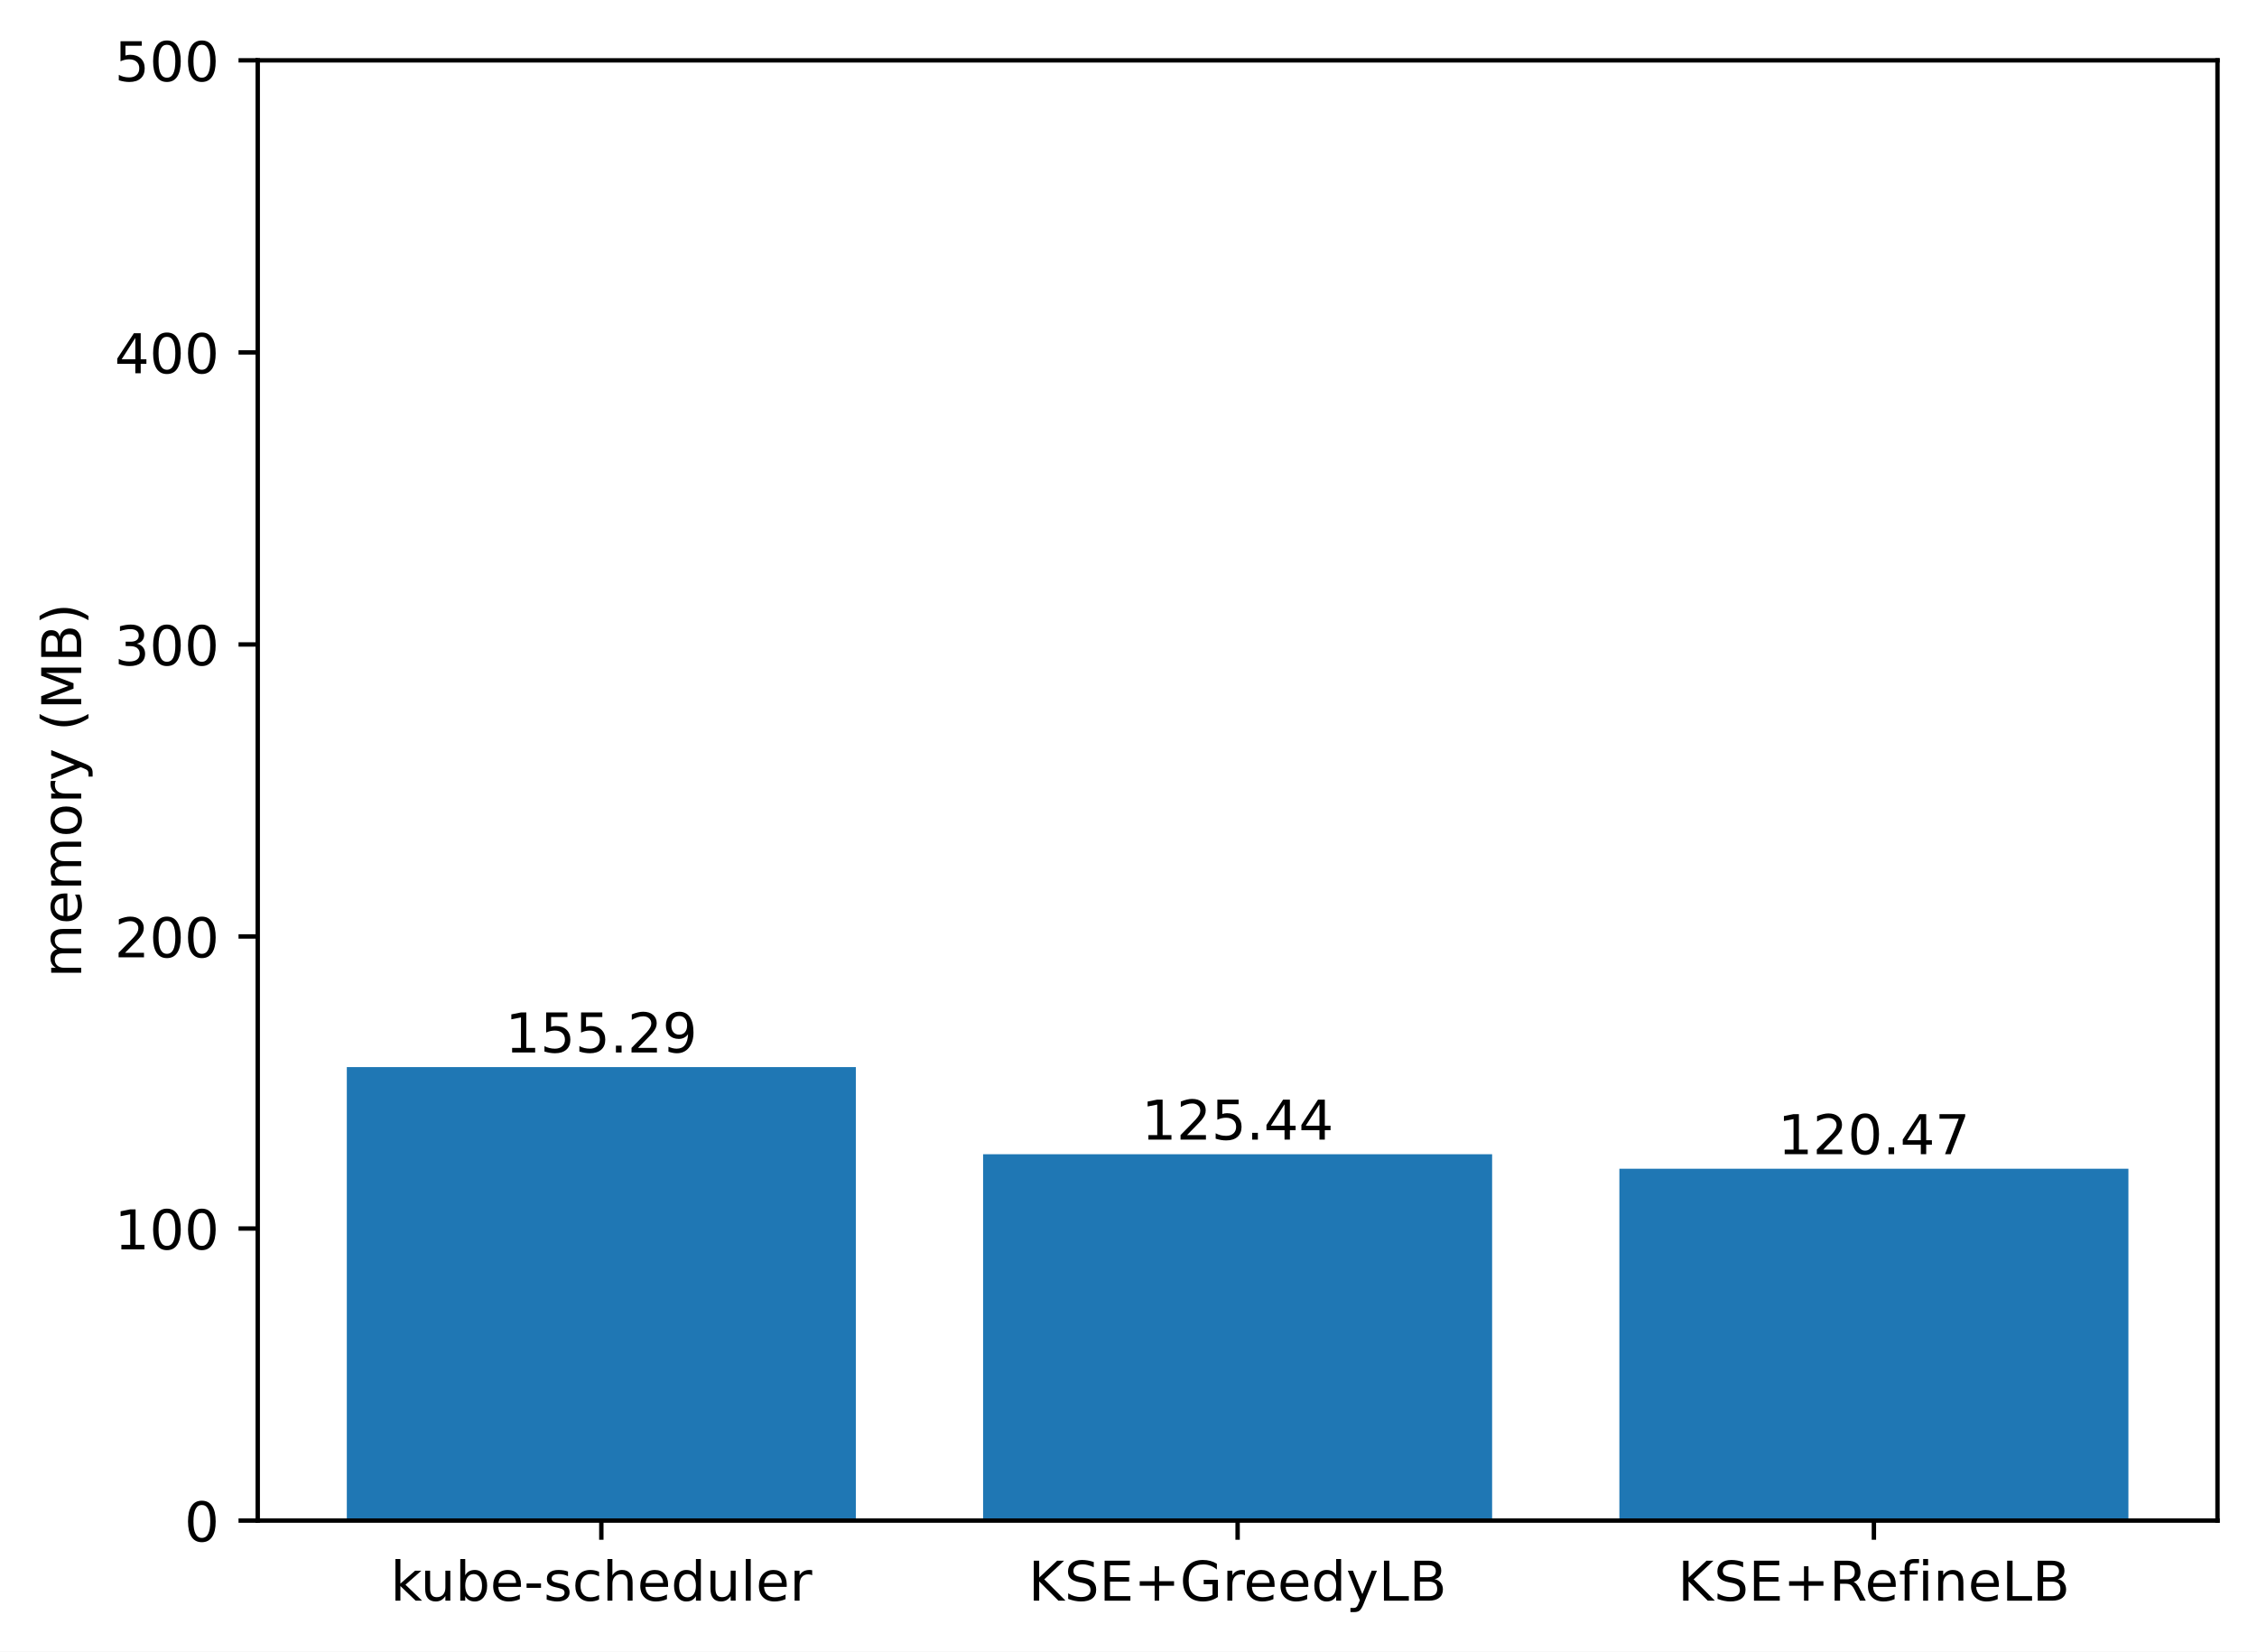
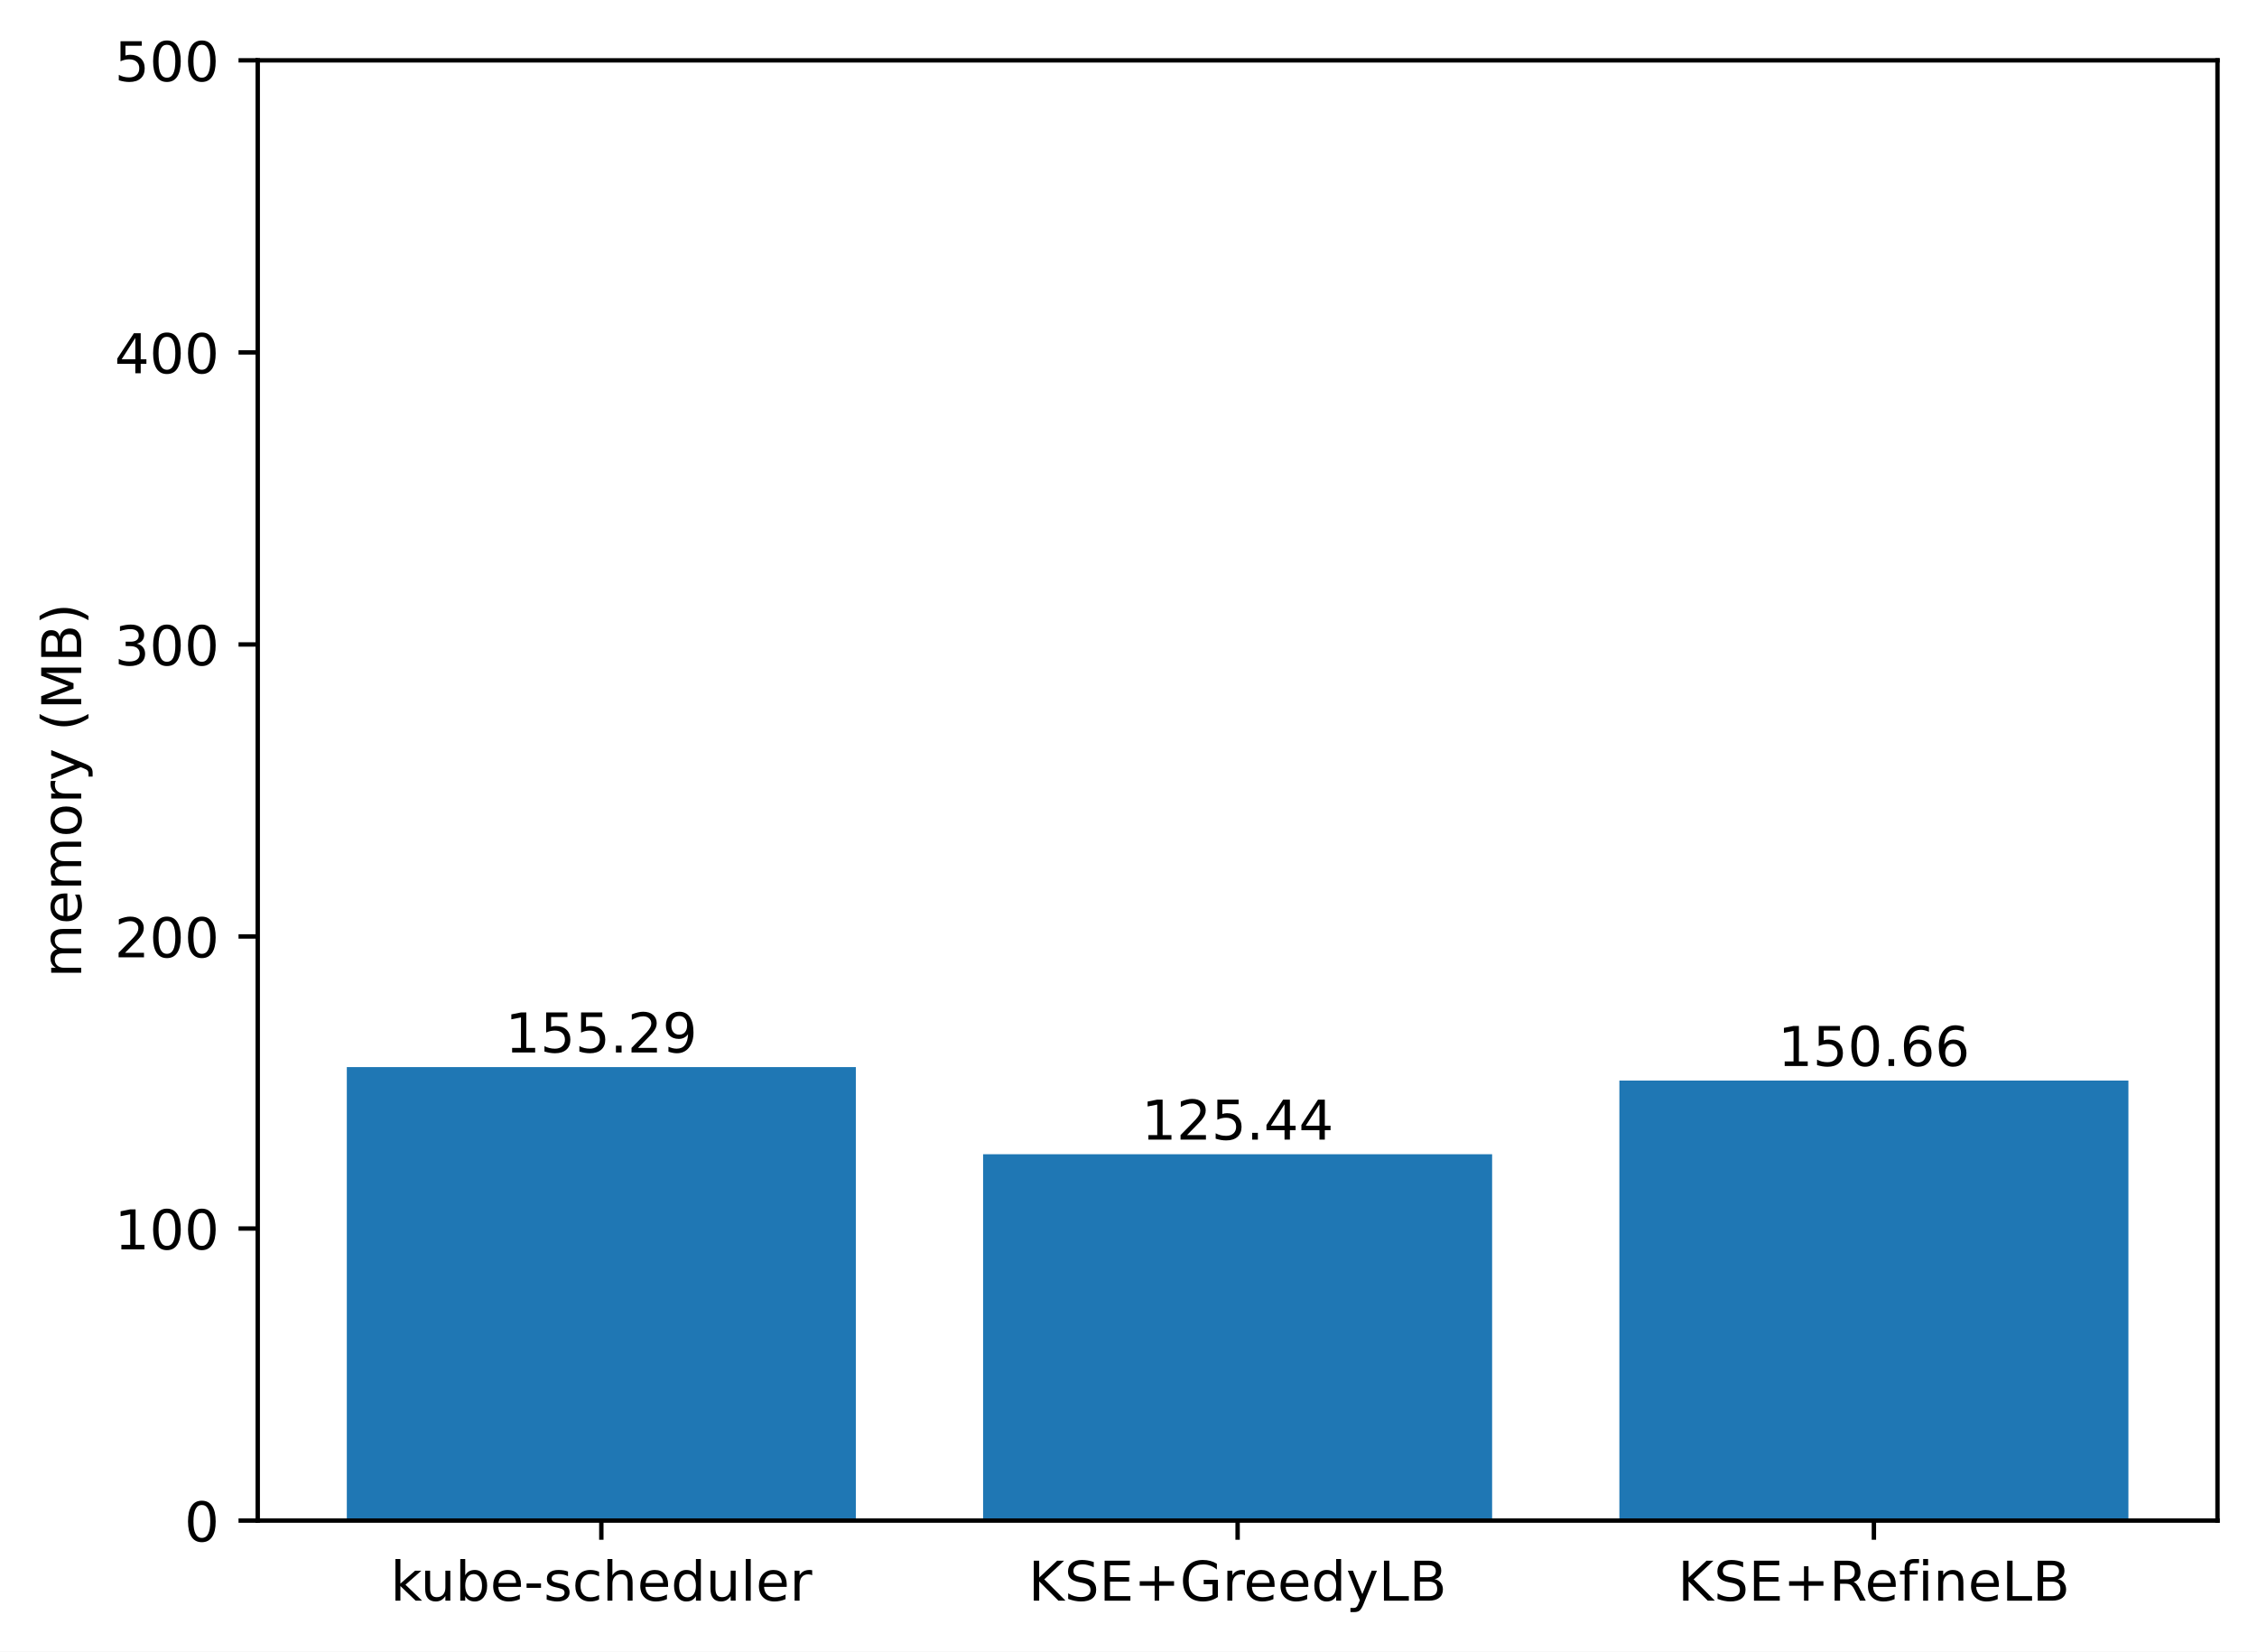
<svg xmlns="http://www.w3.org/2000/svg" xmlns:xlink="http://www.w3.org/1999/xlink" width="411.286pt" height="300.989pt" viewBox="0 0 411.286 300.989" version="1.1">
  <defs>
    <style type="text/css">*{stroke-linejoin: round; stroke-linecap: butt}</style>
  </defs>
  <g id="figure_1">
    <g id="patch_1">
      <path d="M 0 300.989  L 411.286 300.989  L 411.286 0  L 0 0  z " style="fill: #ffffff" />
    </g>
    <g id="axes_1">
      <g id="patch_2">
        <path d="M 46.966 277.111  L 404.086 277.111  L 404.086 10.999  L 46.966 10.999  z " style="fill: #ffffff" />
      </g>
      <g id="patch_3">
-         <path d="M 63.198 277.111  L 155.957 277.111  L 155.957 194.462  L 63.198 194.462  z " clip-path="url(#pf9d4390419)" style="fill: #1f77b4" />
+         <path d="M 63.198 277.111  L 155.957 277.111  L 155.957 194.462  L 63.198 194.462  z " clip-path="url(#p88bdbfd78a)" style="fill: #1f77b4" />
      </g>
      <g id="patch_4">
-         <path d="M 179.146 277.111  L 271.905 277.111  L 271.905 210.349  L 179.146 210.349  z " clip-path="url(#pf9d4390419)" style="fill: #1f77b4" />
+         <path d="M 179.146 277.111  L 271.905 277.111  L 271.905 210.349  L 179.146 210.349  z " clip-path="url(#p88bdbfd78a)" style="fill: #1f77b4" />
      </g>
      <g id="patch_5">
-         <path d="M 295.094 277.111  L 387.853 277.111  L 387.853 212.994  L 295.094 212.994  z " clip-path="url(#pf9d4390419)" style="fill: #1f77b4" />
+         <path d="M 295.094 277.111  L 387.853 277.111  L 387.853 196.926  L 295.094 196.926  z " clip-path="url(#p88bdbfd78a)" style="fill: #1f77b4" />
      </g>
      <g id="matplotlib.axis_1">
        <g id="xtick_1">
          <g id="line2d_1">
            <defs>
-               <path id="mbdaa6a343a" d="M 0 0  L 0 3.5  " style="stroke: #000000; stroke-width: 0.8" />
+               <path id="m59086a5672" d="M 0 0  L 0 3.5  " style="stroke: #000000; stroke-width: 0.8" />
            </defs>
            <g>
-               <use xlink:href="#mbdaa6a343a" x="109.578" y="277.111" style="stroke: #000000; stroke-width: 0.8" />
+               <use xlink:href="#m59086a5672" x="109.578" y="277.111" style="stroke: #000000; stroke-width: 0.8" />
            </g>
          </g>
          <g id="text_1">
            <g transform="translate(71.15179 291.7097)scale(0.1 -0.1)">
              <defs>
                <path id="DejaVuSans-6b" d="M 581 4863  L 1159 4863  L 1159 1991  L 2875 3500  L 3609 3500  L 1753 1863  L 3688 0  L 2938 0  L 1159 1709  L 1159 0  L 581 0  L 581 4863  z " transform="scale(0.015625)" />
                <path id="DejaVuSans-75" d="M 544 1381  L 544 3500  L 1119 3500  L 1119 1403  Q 1119 906 1312 657  Q 1506 409 1894 409  Q 2359 409 2629 706  Q 2900 1003 2900 1516  L 2900 3500  L 3475 3500  L 3475 0  L 2900 0  L 2900 538  Q 2691 219 2414 64  Q 2138 -91 1772 -91  Q 1169 -91 856 284  Q 544 659 544 1381  z M 1991 3584  L 1991 3584  z " transform="scale(0.015625)" />
                <path id="DejaVuSans-62" d="M 3116 1747  Q 3116 2381 2855 2742  Q 2594 3103 2138 3103  Q 1681 3103 1420 2742  Q 1159 2381 1159 1747  Q 1159 1113 1420 752  Q 1681 391 2138 391  Q 2594 391 2855 752  Q 3116 1113 3116 1747  z M 1159 2969  Q 1341 3281 1617 3432  Q 1894 3584 2278 3584  Q 2916 3584 3314 3078  Q 3713 2572 3713 1747  Q 3713 922 3314 415  Q 2916 -91 2278 -91  Q 1894 -91 1617 61  Q 1341 213 1159 525  L 1159 0  L 581 0  L 581 4863  L 1159 4863  L 1159 2969  z " transform="scale(0.015625)" />
                <path id="DejaVuSans-65" d="M 3597 1894  L 3597 1613  L 953 1613  Q 991 1019 1311 708  Q 1631 397 2203 397  Q 2534 397 2845 478  Q 3156 559 3463 722  L 3463 178  Q 3153 47 2828 -22  Q 2503 -91 2169 -91  Q 1331 -91 842 396  Q 353 884 353 1716  Q 353 2575 817 3079  Q 1281 3584 2069 3584  Q 2775 3584 3186 3129  Q 3597 2675 3597 1894  z M 3022 2063  Q 3016 2534 2758 2815  Q 2500 3097 2075 3097  Q 1594 3097 1305 2825  Q 1016 2553 972 2059  L 3022 2063  z " transform="scale(0.015625)" />
                <path id="DejaVuSans-2d" d="M 313 2009  L 1997 2009  L 1997 1497  L 313 1497  L 313 2009  z " transform="scale(0.015625)" />
                <path id="DejaVuSans-73" d="M 2834 3397  L 2834 2853  Q 2591 2978 2328 3040  Q 2066 3103 1784 3103  Q 1356 3103 1142 2972  Q 928 2841 928 2578  Q 928 2378 1081 2264  Q 1234 2150 1697 2047  L 1894 2003  Q 2506 1872 2764 1633  Q 3022 1394 3022 966  Q 3022 478 2636 193  Q 2250 -91 1575 -91  Q 1294 -91 989 -36  Q 684 19 347 128  L 347 722  Q 666 556 975 473  Q 1284 391 1588 391  Q 1994 391 2212 530  Q 2431 669 2431 922  Q 2431 1156 2273 1281  Q 2116 1406 1581 1522  L 1381 1569  Q 847 1681 609 1914  Q 372 2147 372 2553  Q 372 3047 722 3315  Q 1072 3584 1716 3584  Q 2034 3584 2315 3537  Q 2597 3491 2834 3397  z " transform="scale(0.015625)" />
                <path id="DejaVuSans-63" d="M 3122 3366  L 3122 2828  Q 2878 2963 2633 3030  Q 2388 3097 2138 3097  Q 1578 3097 1268 2742  Q 959 2388 959 1747  Q 959 1106 1268 751  Q 1578 397 2138 397  Q 2388 397 2633 464  Q 2878 531 3122 666  L 3122 134  Q 2881 22 2623 -34  Q 2366 -91 2075 -91  Q 1284 -91 818 406  Q 353 903 353 1747  Q 353 2603 823 3093  Q 1294 3584 2113 3584  Q 2378 3584 2631 3529  Q 2884 3475 3122 3366  z " transform="scale(0.015625)" />
                <path id="DejaVuSans-68" d="M 3513 2113  L 3513 0  L 2938 0  L 2938 2094  Q 2938 2591 2744 2837  Q 2550 3084 2163 3084  Q 1697 3084 1428 2787  Q 1159 2491 1159 1978  L 1159 0  L 581 0  L 581 4863  L 1159 4863  L 1159 2956  Q 1366 3272 1645 3428  Q 1925 3584 2291 3584  Q 2894 3584 3203 3211  Q 3513 2838 3513 2113  z " transform="scale(0.015625)" />
                <path id="DejaVuSans-64" d="M 2906 2969  L 2906 4863  L 3481 4863  L 3481 0  L 2906 0  L 2906 525  Q 2725 213 2448 61  Q 2172 -91 1784 -91  Q 1150 -91 751 415  Q 353 922 353 1747  Q 353 2572 751 3078  Q 1150 3584 1784 3584  Q 2172 3584 2448 3432  Q 2725 3281 2906 2969  z M 947 1747  Q 947 1113 1208 752  Q 1469 391 1925 391  Q 2381 391 2643 752  Q 2906 1113 2906 1747  Q 2906 2381 2643 2742  Q 2381 3103 1925 3103  Q 1469 3103 1208 2742  Q 947 2381 947 1747  z " transform="scale(0.015625)" />
                <path id="DejaVuSans-6c" d="M 603 4863  L 1178 4863  L 1178 0  L 603 0  L 603 4863  z " transform="scale(0.015625)" />
                <path id="DejaVuSans-72" d="M 2631 2963  Q 2534 3019 2420 3045  Q 2306 3072 2169 3072  Q 1681 3072 1420 2755  Q 1159 2438 1159 1844  L 1159 0  L 581 0  L 581 3500  L 1159 3500  L 1159 2956  Q 1341 3275 1631 3429  Q 1922 3584 2338 3584  Q 2397 3584 2469 3576  Q 2541 3569 2628 3553  L 2631 2963  z " transform="scale(0.015625)" />
              </defs>
              <use xlink:href="#DejaVuSans-6b" />
              <use xlink:href="#DejaVuSans-75" x="54.785" />
              <use xlink:href="#DejaVuSans-62" x="118.164" />
              <use xlink:href="#DejaVuSans-65" x="181.641" />
              <use xlink:href="#DejaVuSans-2d" x="243.164" />
              <use xlink:href="#DejaVuSans-73" x="279.248" />
              <use xlink:href="#DejaVuSans-63" x="331.348" />
              <use xlink:href="#DejaVuSans-68" x="386.328" />
              <use xlink:href="#DejaVuSans-65" x="449.707" />
              <use xlink:href="#DejaVuSans-64" x="511.23" />
              <use xlink:href="#DejaVuSans-75" x="574.707" />
              <use xlink:href="#DejaVuSans-6c" x="638.086" />
              <use xlink:href="#DejaVuSans-65" x="665.869" />
              <use xlink:href="#DejaVuSans-72" x="727.393" />
            </g>
          </g>
        </g>
        <g id="xtick_2">
          <g id="line2d_2">
            <g>
-               <use xlink:href="#mbdaa6a343a" x="225.526" y="277.111" style="stroke: #000000; stroke-width: 0.8" />
+               <use xlink:href="#m59086a5672" x="225.526" y="277.111" style="stroke: #000000; stroke-width: 0.8" />
            </g>
          </g>
          <g id="text_2">
            <g transform="translate(187.403 291.7097)scale(0.1 -0.1)">
              <defs>
                <path id="DejaVuSans-4b" d="M 628 4666  L 1259 4666  L 1259 2694  L 3353 4666  L 4166 4666  L 1850 2491  L 4331 0  L 3500 0  L 1259 2247  L 1259 0  L 628 0  L 628 4666  z " transform="scale(0.015625)" />
                <path id="DejaVuSans-53" d="M 3425 4513  L 3425 3897  Q 3066 4069 2747 4153  Q 2428 4238 2131 4238  Q 1616 4238 1336 4038  Q 1056 3838 1056 3469  Q 1056 3159 1242 3001  Q 1428 2844 1947 2747  L 2328 2669  Q 3034 2534 3370 2195  Q 3706 1856 3706 1288  Q 3706 609 3251 259  Q 2797 -91 1919 -91  Q 1588 -91 1214 -16  Q 841 59 441 206  L 441 856  Q 825 641 1194 531  Q 1563 422 1919 422  Q 2459 422 2753 634  Q 3047 847 3047 1241  Q 3047 1584 2836 1778  Q 2625 1972 2144 2069  L 1759 2144  Q 1053 2284 737 2584  Q 422 2884 422 3419  Q 422 4038 858 4394  Q 1294 4750 2059 4750  Q 2388 4750 2728 4690  Q 3069 4631 3425 4513  z " transform="scale(0.015625)" />
                <path id="DejaVuSans-45" d="M 628 4666  L 3578 4666  L 3578 4134  L 1259 4134  L 1259 2753  L 3481 2753  L 3481 2222  L 1259 2222  L 1259 531  L 3634 531  L 3634 0  L 628 0  L 628 4666  z " transform="scale(0.015625)" />
                <path id="DejaVuSans-2b" d="M 2944 4013  L 2944 2272  L 4684 2272  L 4684 1741  L 2944 1741  L 2944 0  L 2419 0  L 2419 1741  L 678 1741  L 678 2272  L 2419 2272  L 2419 4013  L 2944 4013  z " transform="scale(0.015625)" />
                <path id="DejaVuSans-47" d="M 3809 666  L 3809 1919  L 2778 1919  L 2778 2438  L 4434 2438  L 4434 434  Q 4069 175 3628 42  Q 3188 -91 2688 -91  Q 1594 -91 976 548  Q 359 1188 359 2328  Q 359 3472 976 4111  Q 1594 4750 2688 4750  Q 3144 4750 3555 4637  Q 3966 4525 4313 4306  L 4313 3634  Q 3963 3931 3569 4081  Q 3175 4231 2741 4231  Q 1884 4231 1454 3753  Q 1025 3275 1025 2328  Q 1025 1384 1454 906  Q 1884 428 2741 428  Q 3075 428 3337 486  Q 3600 544 3809 666  z " transform="scale(0.015625)" />
                <path id="DejaVuSans-79" d="M 2059 -325  Q 1816 -950 1584 -1140  Q 1353 -1331 966 -1331  L 506 -1331  L 506 -850  L 844 -850  Q 1081 -850 1212 -737  Q 1344 -625 1503 -206  L 1606 56  L 191 3500  L 800 3500  L 1894 763  L 2988 3500  L 3597 3500  L 2059 -325  z " transform="scale(0.015625)" />
                <path id="DejaVuSans-4c" d="M 628 4666  L 1259 4666  L 1259 531  L 3531 531  L 3531 0  L 628 0  L 628 4666  z " transform="scale(0.015625)" />
                <path id="DejaVuSans-42" d="M 1259 2228  L 1259 519  L 2272 519  Q 2781 519 3026 730  Q 3272 941 3272 1375  Q 3272 1813 3026 2020  Q 2781 2228 2272 2228  L 1259 2228  z M 1259 4147  L 1259 2741  L 2194 2741  Q 2656 2741 2882 2914  Q 3109 3088 3109 3444  Q 3109 3797 2882 3972  Q 2656 4147 2194 4147  L 1259 4147  z M 628 4666  L 2241 4666  Q 2963 4666 3353 4366  Q 3744 4066 3744 3513  Q 3744 3084 3544 2831  Q 3344 2578 2956 2516  Q 3422 2416 3680 2098  Q 3938 1781 3938 1306  Q 3938 681 3513 340  Q 3088 0 2303 0  L 628 0  L 628 4666  z " transform="scale(0.015625)" />
              </defs>
              <use xlink:href="#DejaVuSans-4b" />
              <use xlink:href="#DejaVuSans-53" x="65.576" />
              <use xlink:href="#DejaVuSans-45" x="129.053" />
              <use xlink:href="#DejaVuSans-2b" x="192.236" />
              <use xlink:href="#DejaVuSans-47" x="276.025" />
              <use xlink:href="#DejaVuSans-72" x="353.516" />
              <use xlink:href="#DejaVuSans-65" x="392.379" />
              <use xlink:href="#DejaVuSans-65" x="453.902" />
              <use xlink:href="#DejaVuSans-64" x="515.426" />
              <use xlink:href="#DejaVuSans-79" x="578.902" />
              <use xlink:href="#DejaVuSans-4c" x="638.082" />
              <use xlink:href="#DejaVuSans-42" x="693.795" />
            </g>
          </g>
        </g>
        <g id="xtick_3">
          <g id="line2d_3">
            <g>
-               <use xlink:href="#mbdaa6a343a" x="341.474" y="277.111" style="stroke: #000000; stroke-width: 0.8" />
+               <use xlink:href="#m59086a5672" x="341.474" y="277.111" style="stroke: #000000; stroke-width: 0.8" />
            </g>
          </g>
          <g id="text_3">
            <g transform="translate(305.7346 291.7097)scale(0.1 -0.1)">
              <defs>
                <path id="DejaVuSans-52" d="M 2841 2188  Q 3044 2119 3236 1894  Q 3428 1669 3622 1275  L 4263 0  L 3584 0  L 2988 1197  Q 2756 1666 2539 1819  Q 2322 1972 1947 1972  L 1259 1972  L 1259 0  L 628 0  L 628 4666  L 2053 4666  Q 2853 4666 3247 4331  Q 3641 3997 3641 3322  Q 3641 2881 3436 2590  Q 3231 2300 2841 2188  z M 1259 4147  L 1259 2491  L 2053 2491  Q 2509 2491 2742 2702  Q 2975 2913 2975 3322  Q 2975 3731 2742 3939  Q 2509 4147 2053 4147  L 1259 4147  z " transform="scale(0.015625)" />
                <path id="DejaVuSans-66" d="M 2375 4863  L 2375 4384  L 1825 4384  Q 1516 4384 1395 4259  Q 1275 4134 1275 3809  L 1275 3500  L 2222 3500  L 2222 3053  L 1275 3053  L 1275 0  L 697 0  L 697 3053  L 147 3053  L 147 3500  L 697 3500  L 697 3744  Q 697 4328 969 4595  Q 1241 4863 1831 4863  L 2375 4863  z " transform="scale(0.015625)" />
                <path id="DejaVuSans-69" d="M 603 3500  L 1178 3500  L 1178 0  L 603 0  L 603 3500  z M 603 4863  L 1178 4863  L 1178 4134  L 603 4134  L 603 4863  z " transform="scale(0.015625)" />
                <path id="DejaVuSans-6e" d="M 3513 2113  L 3513 0  L 2938 0  L 2938 2094  Q 2938 2591 2744 2837  Q 2550 3084 2163 3084  Q 1697 3084 1428 2787  Q 1159 2491 1159 1978  L 1159 0  L 581 0  L 581 3500  L 1159 3500  L 1159 2956  Q 1366 3272 1645 3428  Q 1925 3584 2291 3584  Q 2894 3584 3203 3211  Q 3513 2838 3513 2113  z " transform="scale(0.015625)" />
              </defs>
              <use xlink:href="#DejaVuSans-4b" />
              <use xlink:href="#DejaVuSans-53" x="65.576" />
              <use xlink:href="#DejaVuSans-45" x="129.053" />
              <use xlink:href="#DejaVuSans-2b" x="192.236" />
              <use xlink:href="#DejaVuSans-52" x="276.025" />
              <use xlink:href="#DejaVuSans-65" x="341.008" />
              <use xlink:href="#DejaVuSans-66" x="402.531" />
              <use xlink:href="#DejaVuSans-69" x="437.736" />
              <use xlink:href="#DejaVuSans-6e" x="465.52" />
              <use xlink:href="#DejaVuSans-65" x="528.898" />
              <use xlink:href="#DejaVuSans-4c" x="590.422" />
              <use xlink:href="#DejaVuSans-42" x="646.135" />
            </g>
          </g>
        </g>
      </g>
      <g id="matplotlib.axis_2">
        <g id="ytick_1">
          <g id="line2d_4">
            <defs>
-               <path id="m42d7827382" d="M 0 0  L -3.5 0  " style="stroke: #000000; stroke-width: 0.8" />
+               <path id="m3b5cd60104" d="M 0 0  L -3.5 0  " style="stroke: #000000; stroke-width: 0.8" />
            </defs>
            <g>
-               <use xlink:href="#m42d7827382" x="46.966" y="277.111" style="stroke: #000000; stroke-width: 0.8" />
+               <use xlink:href="#m3b5cd60104" x="46.966" y="277.111" style="stroke: #000000; stroke-width: 0.8" />
            </g>
          </g>
          <g id="text_4">
            <g transform="translate(33.60312 280.9104)scale(0.1 -0.1)">
              <defs>
                <path id="DejaVuSans-30" d="M 2034 4250  Q 1547 4250 1301 3770  Q 1056 3291 1056 2328  Q 1056 1369 1301 889  Q 1547 409 2034 409  Q 2525 409 2770 889  Q 3016 1369 3016 2328  Q 3016 3291 2770 3770  Q 2525 4250 2034 4250  z M 2034 4750  Q 2819 4750 3233 4129  Q 3647 3509 3647 2328  Q 3647 1150 3233 529  Q 2819 -91 2034 -91  Q 1250 -91 836 529  Q 422 1150 422 2328  Q 422 3509 836 4129  Q 1250 4750 2034 4750  z " transform="scale(0.015625)" />
              </defs>
              <use xlink:href="#DejaVuSans-30" />
            </g>
          </g>
        </g>
        <g id="ytick_2">
          <g id="line2d_5">
            <g>
-               <use xlink:href="#m42d7827382" x="46.966" y="223.889" style="stroke: #000000; stroke-width: 0.8" />
+               <use xlink:href="#m3b5cd60104" x="46.966" y="223.889" style="stroke: #000000; stroke-width: 0.8" />
            </g>
          </g>
          <g id="text_5">
            <g transform="translate(20.87813 227.688)scale(0.1 -0.1)">
              <defs>
                <path id="DejaVuSans-31" d="M 794 531  L 1825 531  L 1825 4091  L 703 3866  L 703 4441  L 1819 4666  L 2450 4666  L 2450 531  L 3481 531  L 3481 0  L 794 0  L 794 531  z " transform="scale(0.015625)" />
              </defs>
              <use xlink:href="#DejaVuSans-31" />
              <use xlink:href="#DejaVuSans-30" x="63.623" />
              <use xlink:href="#DejaVuSans-30" x="127.246" />
            </g>
          </g>
        </g>
        <g id="ytick_3">
          <g id="line2d_6">
            <g>
-               <use xlink:href="#m42d7827382" x="46.966" y="170.666" style="stroke: #000000; stroke-width: 0.8" />
+               <use xlink:href="#m3b5cd60104" x="46.966" y="170.666" style="stroke: #000000; stroke-width: 0.8" />
            </g>
          </g>
          <g id="text_6">
            <g transform="translate(20.87813 174.4656)scale(0.1 -0.1)">
              <defs>
                <path id="DejaVuSans-32" d="M 1228 531  L 3431 531  L 3431 0  L 469 0  L 469 531  Q 828 903 1448 1529  Q 2069 2156 2228 2338  Q 2531 2678 2651 2914  Q 2772 3150 2772 3378  Q 2772 3750 2511 3984  Q 2250 4219 1831 4219  Q 1534 4219 1204 4116  Q 875 4013 500 3803  L 500 4441  Q 881 4594 1212 4672  Q 1544 4750 1819 4750  Q 2544 4750 2975 4387  Q 3406 4025 3406 3419  Q 3406 3131 3298 2873  Q 3191 2616 2906 2266  Q 2828 2175 2409 1742  Q 1991 1309 1228 531  z " transform="scale(0.015625)" />
              </defs>
              <use xlink:href="#DejaVuSans-32" />
              <use xlink:href="#DejaVuSans-30" x="63.623" />
              <use xlink:href="#DejaVuSans-30" x="127.246" />
            </g>
          </g>
        </g>
        <g id="ytick_4">
          <g id="line2d_7">
            <g>
-               <use xlink:href="#m42d7827382" x="46.966" y="117.444" style="stroke: #000000; stroke-width: 0.8" />
+               <use xlink:href="#m3b5cd60104" x="46.966" y="117.444" style="stroke: #000000; stroke-width: 0.8" />
            </g>
          </g>
          <g id="text_7">
            <g transform="translate(20.87813 121.2432)scale(0.1 -0.1)">
              <defs>
                <path id="DejaVuSans-33" d="M 2597 2516  Q 3050 2419 3304 2112  Q 3559 1806 3559 1356  Q 3559 666 3084 287  Q 2609 -91 1734 -91  Q 1441 -91 1130 -33  Q 819 25 488 141  L 488 750  Q 750 597 1062 519  Q 1375 441 1716 441  Q 2309 441 2620 675  Q 2931 909 2931 1356  Q 2931 1769 2642 2001  Q 2353 2234 1838 2234  L 1294 2234  L 1294 2753  L 1863 2753  Q 2328 2753 2575 2939  Q 2822 3125 2822 3475  Q 2822 3834 2567 4026  Q 2313 4219 1838 4219  Q 1578 4219 1281 4162  Q 984 4106 628 3988  L 628 4550  Q 988 4650 1302 4700  Q 1616 4750 1894 4750  Q 2613 4750 3031 4423  Q 3450 4097 3450 3541  Q 3450 3153 3228 2886  Q 3006 2619 2597 2516  z " transform="scale(0.015625)" />
              </defs>
              <use xlink:href="#DejaVuSans-33" />
              <use xlink:href="#DejaVuSans-30" x="63.623" />
              <use xlink:href="#DejaVuSans-30" x="127.246" />
            </g>
          </g>
        </g>
        <g id="ytick_5">
          <g id="line2d_8">
            <g>
-               <use xlink:href="#m42d7827382" x="46.966" y="64.222" style="stroke: #000000; stroke-width: 0.8" />
+               <use xlink:href="#m3b5cd60104" x="46.966" y="64.222" style="stroke: #000000; stroke-width: 0.8" />
            </g>
          </g>
          <g id="text_8">
            <g transform="translate(20.87813 68.02084)scale(0.1 -0.1)">
              <defs>
                <path id="DejaVuSans-34" d="M 2419 4116  L 825 1625  L 2419 1625  L 2419 4116  z M 2253 4666  L 3047 4666  L 3047 1625  L 3713 1625  L 3713 1100  L 3047 1100  L 3047 0  L 2419 0  L 2419 1100  L 313 1100  L 313 1709  L 2253 4666  z " transform="scale(0.015625)" />
              </defs>
              <use xlink:href="#DejaVuSans-34" />
              <use xlink:href="#DejaVuSans-30" x="63.623" />
              <use xlink:href="#DejaVuSans-30" x="127.246" />
            </g>
          </g>
        </g>
        <g id="ytick_6">
          <g id="line2d_9">
            <g>
-               <use xlink:href="#m42d7827382" x="46.966" y="10.999" style="stroke: #000000; stroke-width: 0.8" />
+               <use xlink:href="#m3b5cd60104" x="46.966" y="10.999" style="stroke: #000000; stroke-width: 0.8" />
            </g>
          </g>
          <g id="text_9">
            <g transform="translate(20.87813 14.79844)scale(0.1 -0.1)">
              <defs>
                <path id="DejaVuSans-35" d="M 691 4666  L 3169 4666  L 3169 4134  L 1269 4134  L 1269 2991  Q 1406 3038 1543 3061  Q 1681 3084 1819 3084  Q 2600 3084 3056 2656  Q 3513 2228 3513 1497  Q 3513 744 3044 326  Q 2575 -91 1722 -91  Q 1428 -91 1123 -41  Q 819 9 494 109  L 494 744  Q 775 591 1075 516  Q 1375 441 1709 441  Q 2250 441 2565 725  Q 2881 1009 2881 1497  Q 2881 1984 2565 2268  Q 2250 2553 1709 2553  Q 1456 2553 1204 2497  Q 953 2441 691 2322  L 691 4666  z " transform="scale(0.015625)" />
              </defs>
              <use xlink:href="#DejaVuSans-35" />
              <use xlink:href="#DejaVuSans-30" x="63.623" />
              <use xlink:href="#DejaVuSans-30" x="127.246" />
            </g>
          </g>
        </g>
        <g id="text_10">
          <g transform="translate(14.79844 178.1818)rotate(-90)scale(0.1 -0.1)">
            <defs>
              <path id="DejaVuSans-6d" d="M 3328 2828  Q 3544 3216 3844 3400  Q 4144 3584 4550 3584  Q 5097 3584 5394 3201  Q 5691 2819 5691 2113  L 5691 0  L 5113 0  L 5113 2094  Q 5113 2597 4934 2840  Q 4756 3084 4391 3084  Q 3944 3084 3684 2787  Q 3425 2491 3425 1978  L 3425 0  L 2847 0  L 2847 2094  Q 2847 2600 2669 2842  Q 2491 3084 2119 3084  Q 1678 3084 1418 2786  Q 1159 2488 1159 1978  L 1159 0  L 581 0  L 581 3500  L 1159 3500  L 1159 2956  Q 1356 3278 1631 3431  Q 1906 3584 2284 3584  Q 2666 3584 2933 3390  Q 3200 3197 3328 2828  z " transform="scale(0.015625)" />
              <path id="DejaVuSans-6f" d="M 1959 3097  Q 1497 3097 1228 2736  Q 959 2375 959 1747  Q 959 1119 1226 758  Q 1494 397 1959 397  Q 2419 397 2687 759  Q 2956 1122 2956 1747  Q 2956 2369 2687 2733  Q 2419 3097 1959 3097  z M 1959 3584  Q 2709 3584 3137 3096  Q 3566 2609 3566 1747  Q 3566 888 3137 398  Q 2709 -91 1959 -91  Q 1206 -91 779 398  Q 353 888 353 1747  Q 353 2609 779 3096  Q 1206 3584 1959 3584  z " transform="scale(0.015625)" />
              <path id="DejaVuSans-20" transform="scale(0.015625)" />
              <path id="DejaVuSans-28" d="M 1984 4856  Q 1566 4138 1362 3434  Q 1159 2731 1159 2009  Q 1159 1288 1364 580  Q 1569 -128 1984 -844  L 1484 -844  Q 1016 -109 783 600  Q 550 1309 550 2009  Q 550 2706 781 3412  Q 1013 4119 1484 4856  L 1984 4856  z " transform="scale(0.015625)" />
              <path id="DejaVuSans-4d" d="M 628 4666  L 1569 4666  L 2759 1491  L 3956 4666  L 4897 4666  L 4897 0  L 4281 0  L 4281 4097  L 3078 897  L 2444 897  L 1241 4097  L 1241 0  L 628 0  L 628 4666  z " transform="scale(0.015625)" />
              <path id="DejaVuSans-29" d="M 513 4856  L 1013 4856  Q 1481 4119 1714 3412  Q 1947 2706 1947 2009  Q 1947 1309 1714 600  Q 1481 -109 1013 -844  L 513 -844  Q 928 -128 1133 580  Q 1338 1288 1338 2009  Q 1338 2731 1133 3434  Q 928 4138 513 4856  z " transform="scale(0.015625)" />
            </defs>
            <use xlink:href="#DejaVuSans-6d" />
            <use xlink:href="#DejaVuSans-65" x="97.412" />
            <use xlink:href="#DejaVuSans-6d" x="158.936" />
            <use xlink:href="#DejaVuSans-6f" x="256.348" />
            <use xlink:href="#DejaVuSans-72" x="317.529" />
            <use xlink:href="#DejaVuSans-79" x="358.643" />
            <use xlink:href="#DejaVuSans-20" x="417.822" />
            <use xlink:href="#DejaVuSans-28" x="449.609" />
            <use xlink:href="#DejaVuSans-4d" x="488.623" />
            <use xlink:href="#DejaVuSans-42" x="574.902" />
            <use xlink:href="#DejaVuSans-29" x="643.506" />
          </g>
        </g>
      </g>
      <g id="patch_6">
        <path d="M 46.966 277.111  L 46.966 10.999  " style="fill: none; stroke: #000000; stroke-width: 0.8; stroke-linejoin: miter; stroke-linecap: square" />
      </g>
      <g id="patch_7">
        <path d="M 404.086 277.111  L 404.086 10.999  " style="fill: none; stroke: #000000; stroke-width: 0.8; stroke-linejoin: miter; stroke-linecap: square" />
      </g>
      <g id="patch_8">
        <path d="M 46.966 277.111  L 404.086 277.111  " style="fill: none; stroke: #000000; stroke-width: 0.8; stroke-linejoin: miter; stroke-linecap: square" />
      </g>
      <g id="patch_9">
        <path d="M 46.966 10.999  L 404.086 10.999  " style="fill: none; stroke: #000000; stroke-width: 0.8; stroke-linejoin: miter; stroke-linecap: square" />
      </g>
      <g id="text_11">
        <g transform="translate(92.08226 191.801)scale(0.1 -0.1)">
          <defs>
            <path id="DejaVuSans-2e" d="M 684 794  L 1344 794  L 1344 0  L 684 0  L 684 794  z " transform="scale(0.015625)" />
            <path id="DejaVuSans-39" d="M 703 97  L 703 672  Q 941 559 1184 500  Q 1428 441 1663 441  Q 2288 441 2617 861  Q 2947 1281 2994 2138  Q 2813 1869 2534 1725  Q 2256 1581 1919 1581  Q 1219 1581 811 2004  Q 403 2428 403 3163  Q 403 3881 828 4315  Q 1253 4750 1959 4750  Q 2769 4750 3195 4129  Q 3622 3509 3622 2328  Q 3622 1225 3098 567  Q 2575 -91 1691 -91  Q 1453 -91 1209 -44  Q 966 3 703 97  z M 1959 2075  Q 2384 2075 2632 2365  Q 2881 2656 2881 3163  Q 2881 3666 2632 3958  Q 2384 4250 1959 4250  Q 1534 4250 1286 3958  Q 1038 3666 1038 3163  Q 1038 2656 1286 2365  Q 1534 2075 1959 2075  z " transform="scale(0.015625)" />
          </defs>
          <use xlink:href="#DejaVuSans-31" />
          <use xlink:href="#DejaVuSans-35" x="63.623" />
          <use xlink:href="#DejaVuSans-35" x="127.246" />
          <use xlink:href="#DejaVuSans-2e" x="190.869" />
          <use xlink:href="#DejaVuSans-32" x="222.656" />
          <use xlink:href="#DejaVuSans-39" x="286.279" />
        </g>
      </g>
      <g id="text_12">
        <g transform="translate(208.0303 207.6879)scale(0.1 -0.1)">
          <use xlink:href="#DejaVuSans-31" />
          <use xlink:href="#DejaVuSans-32" x="63.623" />
          <use xlink:href="#DejaVuSans-35" x="127.246" />
          <use xlink:href="#DejaVuSans-2e" x="190.869" />
          <use xlink:href="#DejaVuSans-34" x="222.656" />
          <use xlink:href="#DejaVuSans-34" x="286.279" />
        </g>
      </g>
      <g id="text_13">
-         <g transform="translate(323.9784 210.3331)scale(0.1 -0.1)">
+         <g transform="translate(323.9784 194.2652)scale(0.1 -0.1)">
          <defs>
-             <path id="DejaVuSans-37" d="M 525 4666  L 3525 4666  L 3525 4397  L 1831 0  L 1172 0  L 2766 4134  L 525 4134  L 525 4666  z " transform="scale(0.015625)" />
+             <path id="DejaVuSans-36" d="M 2113 2584  Q 1688 2584 1439 2293  Q 1191 2003 1191 1497  Q 1191 994 1439 701  Q 1688 409 2113 409  Q 2538 409 2786 701  Q 3034 994 3034 1497  Q 3034 2003 2786 2293  Q 2538 2584 2113 2584  z M 3366 4563  L 3366 3988  Q 3128 4100 2886 4159  Q 2644 4219 2406 4219  Q 1781 4219 1451 3797  Q 1122 3375 1075 2522  Q 1259 2794 1537 2939  Q 1816 3084 2150 3084  Q 2853 3084 3261 2657  Q 3669 2231 3669 1497  Q 3669 778 3244 343  Q 2819 -91 2113 -91  Q 1303 -91 875 529  Q 447 1150 447 2328  Q 447 3434 972 4092  Q 1497 4750 2381 4750  Q 2619 4750 2861 4703  Q 3103 4656 3366 4563  z " transform="scale(0.015625)" />
          </defs>
          <use xlink:href="#DejaVuSans-31" />
-           <use xlink:href="#DejaVuSans-32" x="63.623" />
+           <use xlink:href="#DejaVuSans-35" x="63.623" />
          <use xlink:href="#DejaVuSans-30" x="127.246" />
          <use xlink:href="#DejaVuSans-2e" x="190.869" />
-           <use xlink:href="#DejaVuSans-34" x="222.656" />
-           <use xlink:href="#DejaVuSans-37" x="286.279" />
+           <use xlink:href="#DejaVuSans-36" x="222.656" />
+           <use xlink:href="#DejaVuSans-36" x="286.279" />
        </g>
      </g>
    </g>
  </g>
  <defs>
-     <clipPath id="pf9d4390419">
+     <clipPath id="p88bdbfd78a">
      <rect x="46.966" y="10.999" width="357.12" height="266.112" />
    </clipPath>
  </defs>
</svg>
